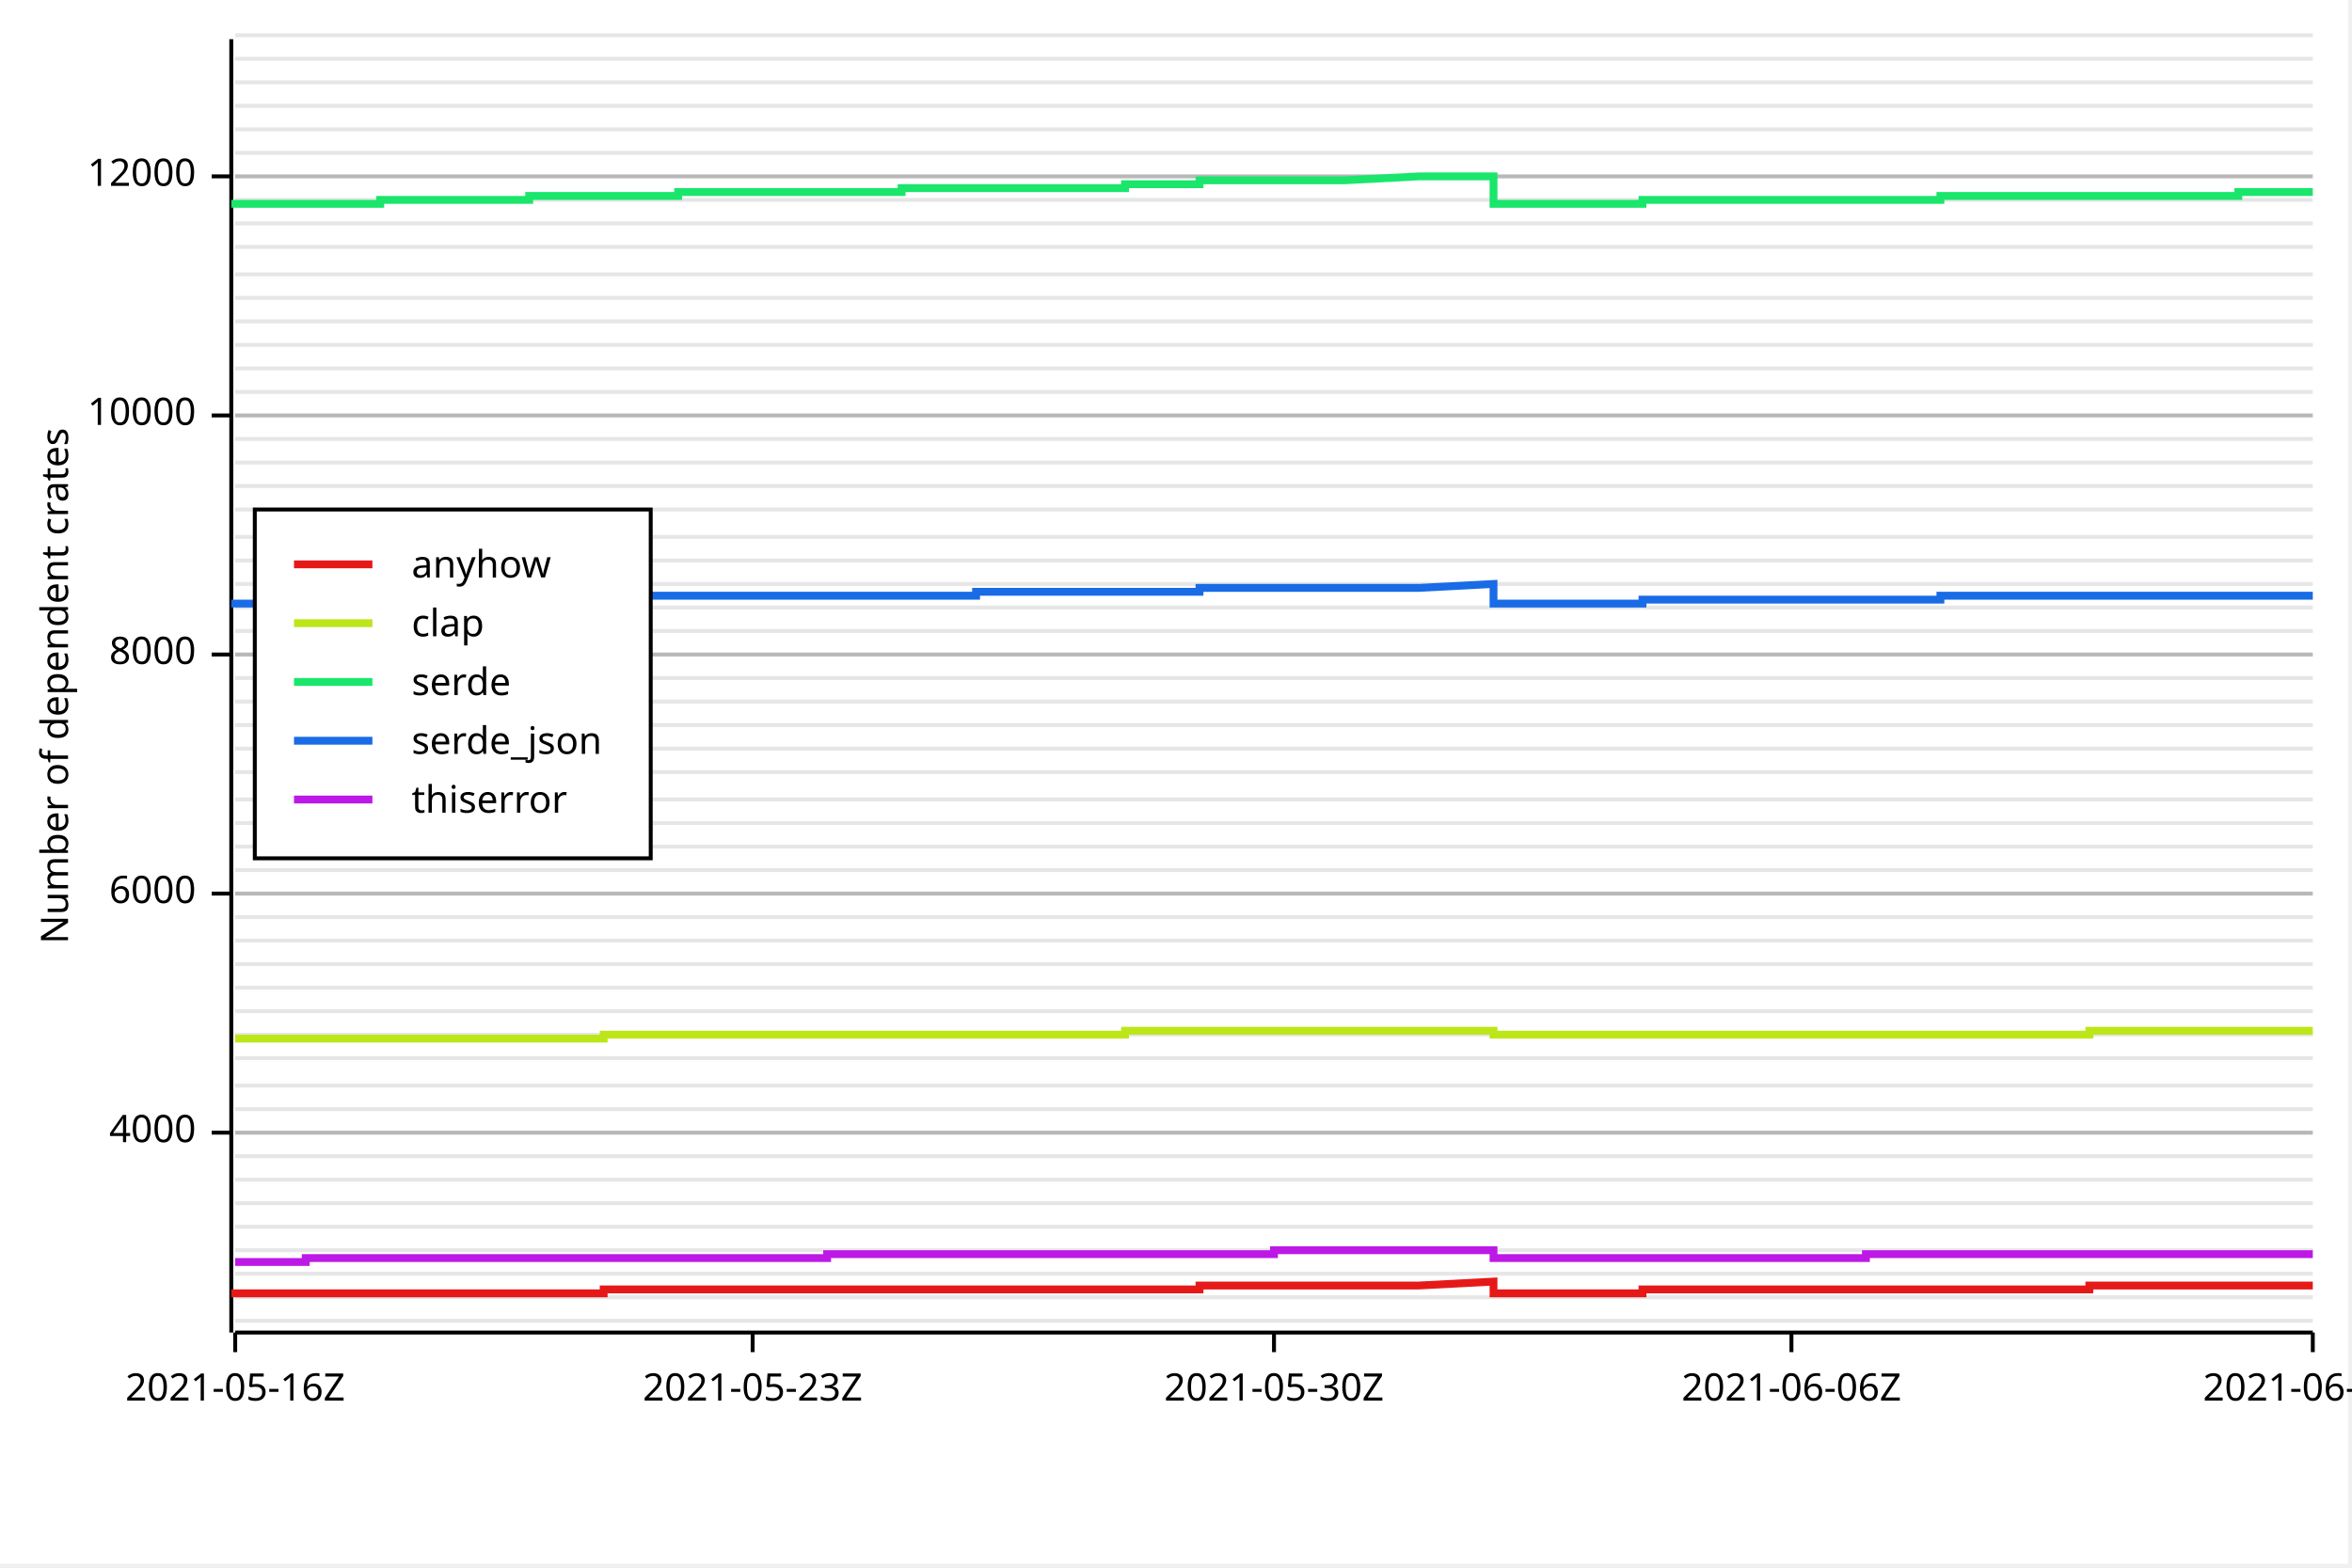
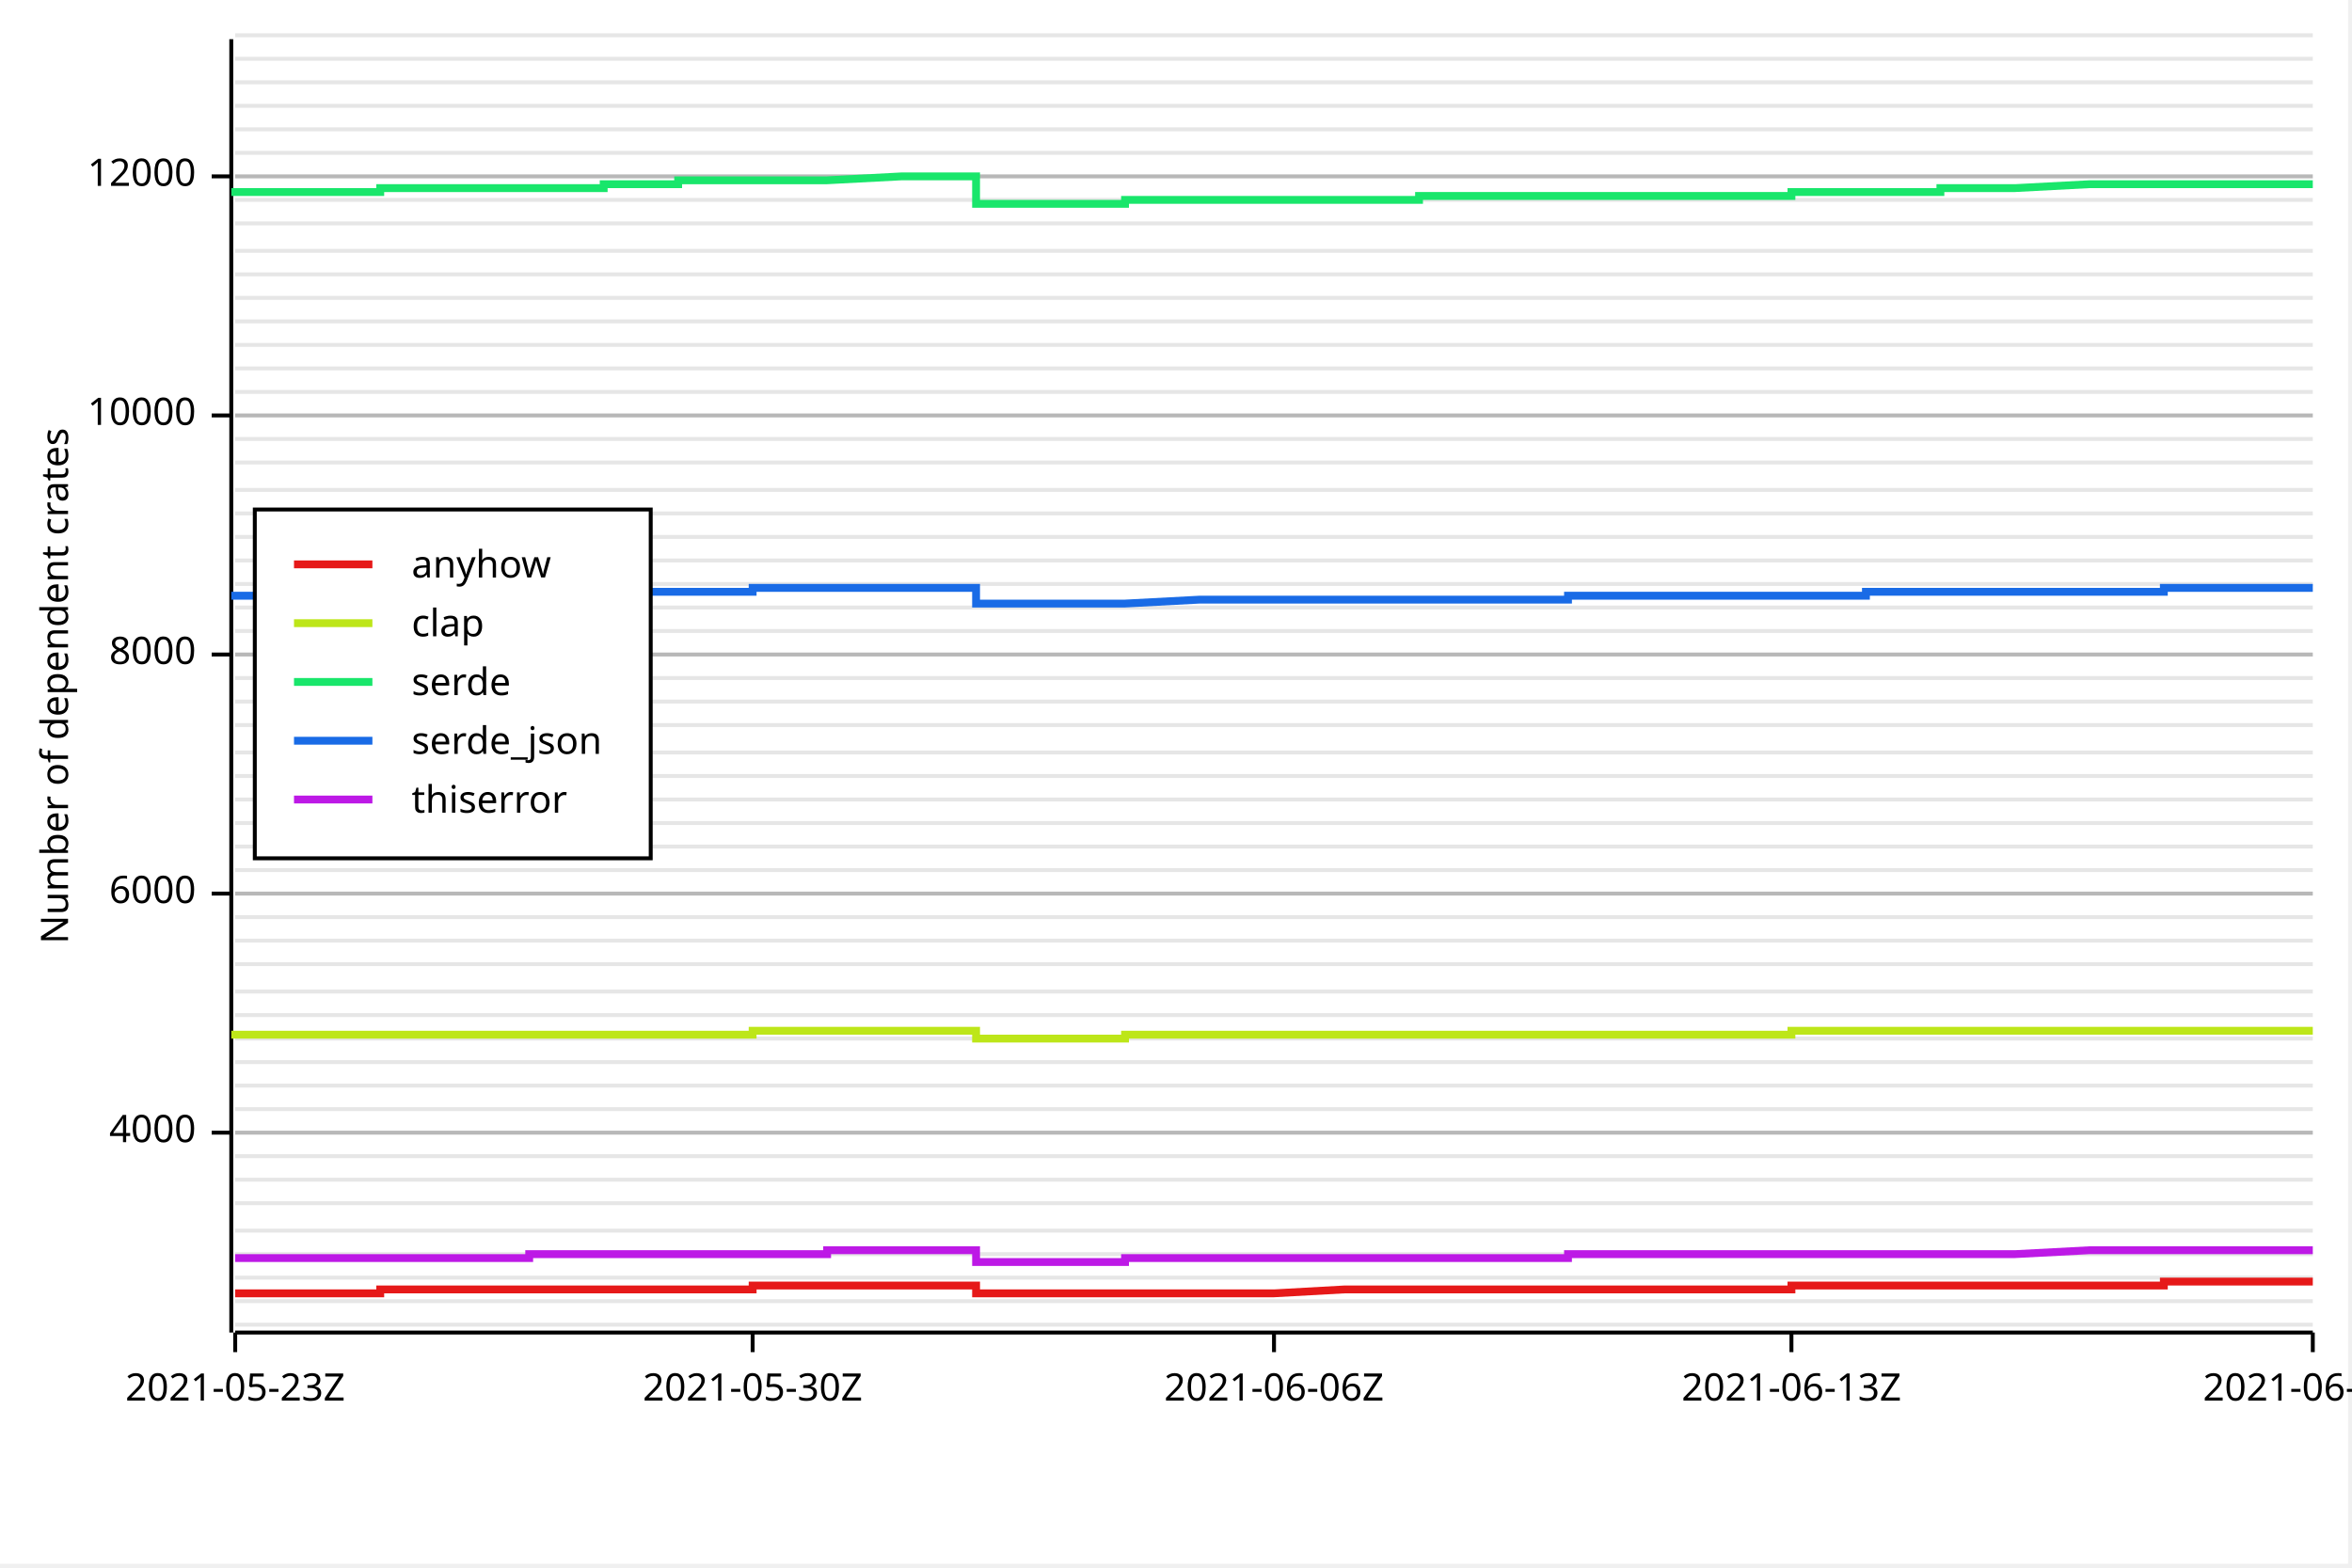
<svg xmlns="http://www.w3.org/2000/svg" width="600" height="400" viewBox="0 0 600 400">
  <rect x="0" y="0" width="599" height="399" opacity="1" fill="#FFFFFF" stroke="none" />
-   <line opacity="0.1" stroke="#000000" stroke-width="1" x1="60" y1="337" x2="590" y2="337" />
-   <line opacity="0.1" stroke="#000000" stroke-width="1" x1="60" y1="331" x2="590" y2="331" />
-   <line opacity="0.1" stroke="#000000" stroke-width="1" x1="60" y1="325" x2="590" y2="325" />
-   <line opacity="0.1" stroke="#000000" stroke-width="1" x1="60" y1="319" x2="590" y2="319" />
-   <line opacity="0.1" stroke="#000000" stroke-width="1" x1="60" y1="313" x2="590" y2="313" />
+   <line opacity="0.1" stroke="#000000" stroke-width="1" x1="60" y1="338" x2="590" y2="338" />
+   <line opacity="0.1" stroke="#000000" stroke-width="1" x1="60" y1="332" x2="590" y2="332" />
+   <line opacity="0.1" stroke="#000000" stroke-width="1" x1="60" y1="326" x2="590" y2="326" />
+   <line opacity="0.1" stroke="#000000" stroke-width="1" x1="60" y1="320" x2="590" y2="320" />
+   <line opacity="0.1" stroke="#000000" stroke-width="1" x1="60" y1="314" x2="590" y2="314" />
  <line opacity="0.1" stroke="#000000" stroke-width="1" x1="60" y1="307" x2="590" y2="307" />
  <line opacity="0.1" stroke="#000000" stroke-width="1" x1="60" y1="301" x2="590" y2="301" />
  <line opacity="0.1" stroke="#000000" stroke-width="1" x1="60" y1="295" x2="590" y2="295" />
  <line opacity="0.1" stroke="#000000" stroke-width="1" x1="60" y1="289" x2="590" y2="289" />
  <line opacity="0.1" stroke="#000000" stroke-width="1" x1="60" y1="283" x2="590" y2="283" />
  <line opacity="0.1" stroke="#000000" stroke-width="1" x1="60" y1="277" x2="590" y2="277" />
-   <line opacity="0.1" stroke="#000000" stroke-width="1" x1="60" y1="270" x2="590" y2="270" />
-   <line opacity="0.1" stroke="#000000" stroke-width="1" x1="60" y1="264" x2="590" y2="264" />
-   <line opacity="0.1" stroke="#000000" stroke-width="1" x1="60" y1="258" x2="590" y2="258" />
-   <line opacity="0.1" stroke="#000000" stroke-width="1" x1="60" y1="252" x2="590" y2="252" />
+   <line opacity="0.1" stroke="#000000" stroke-width="1" x1="60" y1="271" x2="590" y2="271" />
+   <line opacity="0.1" stroke="#000000" stroke-width="1" x1="60" y1="265" x2="590" y2="265" />
+   <line opacity="0.1" stroke="#000000" stroke-width="1" x1="60" y1="259" x2="590" y2="259" />
+   <line opacity="0.1" stroke="#000000" stroke-width="1" x1="60" y1="253" x2="590" y2="253" />
  <line opacity="0.1" stroke="#000000" stroke-width="1" x1="60" y1="246" x2="590" y2="246" />
  <line opacity="0.1" stroke="#000000" stroke-width="1" x1="60" y1="240" x2="590" y2="240" />
  <line opacity="0.1" stroke="#000000" stroke-width="1" x1="60" y1="234" x2="590" y2="234" />
  <line opacity="0.1" stroke="#000000" stroke-width="1" x1="60" y1="228" x2="590" y2="228" />
  <line opacity="0.1" stroke="#000000" stroke-width="1" x1="60" y1="222" x2="590" y2="222" />
  <line opacity="0.1" stroke="#000000" stroke-width="1" x1="60" y1="216" x2="590" y2="216" />
  <line opacity="0.1" stroke="#000000" stroke-width="1" x1="60" y1="210" x2="590" y2="210" />
  <line opacity="0.1" stroke="#000000" stroke-width="1" x1="60" y1="204" x2="590" y2="204" />
-   <line opacity="0.1" stroke="#000000" stroke-width="1" x1="60" y1="197" x2="590" y2="197" />
-   <line opacity="0.1" stroke="#000000" stroke-width="1" x1="60" y1="191" x2="590" y2="191" />
+   <line opacity="0.1" stroke="#000000" stroke-width="1" x1="60" y1="198" x2="590" y2="198" />
+   <line opacity="0.1" stroke="#000000" stroke-width="1" x1="60" y1="192" x2="590" y2="192" />
  <line opacity="0.1" stroke="#000000" stroke-width="1" x1="60" y1="185" x2="590" y2="185" />
  <line opacity="0.1" stroke="#000000" stroke-width="1" x1="60" y1="179" x2="590" y2="179" />
  <line opacity="0.1" stroke="#000000" stroke-width="1" x1="60" y1="173" x2="590" y2="173" />
  <line opacity="0.1" stroke="#000000" stroke-width="1" x1="60" y1="167" x2="590" y2="167" />
  <line opacity="0.1" stroke="#000000" stroke-width="1" x1="60" y1="161" x2="590" y2="161" />
  <line opacity="0.1" stroke="#000000" stroke-width="1" x1="60" y1="155" x2="590" y2="155" />
  <line opacity="0.1" stroke="#000000" stroke-width="1" x1="60" y1="149" x2="590" y2="149" />
  <line opacity="0.1" stroke="#000000" stroke-width="1" x1="60" y1="143" x2="590" y2="143" />
  <line opacity="0.1" stroke="#000000" stroke-width="1" x1="60" y1="137" x2="590" y2="137" />
-   <line opacity="0.1" stroke="#000000" stroke-width="1" x1="60" y1="130" x2="590" y2="130" />
-   <line opacity="0.1" stroke="#000000" stroke-width="1" x1="60" y1="124" x2="590" y2="124" />
+   <line opacity="0.1" stroke="#000000" stroke-width="1" x1="60" y1="131" x2="590" y2="131" />
+   <line opacity="0.1" stroke="#000000" stroke-width="1" x1="60" y1="125" x2="590" y2="125" />
  <line opacity="0.1" stroke="#000000" stroke-width="1" x1="60" y1="118" x2="590" y2="118" />
  <line opacity="0.1" stroke="#000000" stroke-width="1" x1="60" y1="112" x2="590" y2="112" />
  <line opacity="0.1" stroke="#000000" stroke-width="1" x1="60" y1="106" x2="590" y2="106" />
  <line opacity="0.1" stroke="#000000" stroke-width="1" x1="60" y1="100" x2="590" y2="100" />
  <line opacity="0.1" stroke="#000000" stroke-width="1" x1="60" y1="94" x2="590" y2="94" />
  <line opacity="0.1" stroke="#000000" stroke-width="1" x1="60" y1="88" x2="590" y2="88" />
  <line opacity="0.1" stroke="#000000" stroke-width="1" x1="60" y1="82" x2="590" y2="82" />
  <line opacity="0.1" stroke="#000000" stroke-width="1" x1="60" y1="76" x2="590" y2="76" />
  <line opacity="0.1" stroke="#000000" stroke-width="1" x1="60" y1="70" x2="590" y2="70" />
-   <line opacity="0.1" stroke="#000000" stroke-width="1" x1="60" y1="63" x2="590" y2="63" />
+   <line opacity="0.1" stroke="#000000" stroke-width="1" x1="60" y1="64" x2="590" y2="64" />
  <line opacity="0.1" stroke="#000000" stroke-width="1" x1="60" y1="57" x2="590" y2="57" />
  <line opacity="0.1" stroke="#000000" stroke-width="1" x1="60" y1="51" x2="590" y2="51" />
  <line opacity="0.1" stroke="#000000" stroke-width="1" x1="60" y1="45" x2="590" y2="45" />
  <line opacity="0.1" stroke="#000000" stroke-width="1" x1="60" y1="39" x2="590" y2="39" />
  <line opacity="0.1" stroke="#000000" stroke-width="1" x1="60" y1="33" x2="590" y2="33" />
  <line opacity="0.1" stroke="#000000" stroke-width="1" x1="60" y1="27" x2="590" y2="27" />
  <line opacity="0.1" stroke="#000000" stroke-width="1" x1="60" y1="21" x2="590" y2="21" />
  <line opacity="0.1" stroke="#000000" stroke-width="1" x1="60" y1="15" x2="590" y2="15" />
  <line opacity="0.1" stroke="#000000" stroke-width="1" x1="60" y1="9" x2="590" y2="9" />
  <text x="10" y="175" dy="0.76em" text-anchor="middle" font-family="sans-serif" font-size="9.677" opacity="1" fill="#000000" transform="rotate(270, 10, 175)">
Number of dependent crates
</text>
  <line opacity="0.2" stroke="#000000" stroke-width="1" x1="60" y1="289" x2="590" y2="289" />
  <line opacity="0.2" stroke="#000000" stroke-width="1" x1="60" y1="228" x2="590" y2="228" />
  <line opacity="0.2" stroke="#000000" stroke-width="1" x1="60" y1="167" x2="590" y2="167" />
  <line opacity="0.2" stroke="#000000" stroke-width="1" x1="60" y1="106" x2="590" y2="106" />
  <line opacity="0.2" stroke="#000000" stroke-width="1" x1="60" y1="45" x2="590" y2="45" />
  <polyline fill="none" opacity="1" stroke="#000000" stroke-width="1" points="59,10 59,340 " />
  <text x="50" y="289" dy="0.5ex" text-anchor="end" font-family="sans-serif" font-size="9.677" opacity="1" fill="#000000">
4000
</text>
  <polyline fill="none" opacity="1" stroke="#000000" stroke-width="1" points="54,289 59,289 " />
  <text x="50" y="228" dy="0.5ex" text-anchor="end" font-family="sans-serif" font-size="9.677" opacity="1" fill="#000000">
6000
</text>
  <polyline fill="none" opacity="1" stroke="#000000" stroke-width="1" points="54,228 59,228 " />
  <text x="50" y="167" dy="0.5ex" text-anchor="end" font-family="sans-serif" font-size="9.677" opacity="1" fill="#000000">
8000
</text>
  <polyline fill="none" opacity="1" stroke="#000000" stroke-width="1" points="54,167 59,167 " />
  <text x="50" y="106" dy="0.5ex" text-anchor="end" font-family="sans-serif" font-size="9.677" opacity="1" fill="#000000">
10000
</text>
  <polyline fill="none" opacity="1" stroke="#000000" stroke-width="1" points="54,106 59,106 " />
  <text x="50" y="45" dy="0.5ex" text-anchor="end" font-family="sans-serif" font-size="9.677" opacity="1" fill="#000000">
12000
</text>
  <polyline fill="none" opacity="1" stroke="#000000" stroke-width="1" points="54,45 59,45 " />
  <polyline fill="none" opacity="1" stroke="#000000" stroke-width="1" points="60,340 590,340 " />
  <text x="60" y="350" dy="0.76em" text-anchor="middle" font-family="sans-serif" font-size="9.677" opacity="1" fill="#000000">
- 2021-05-16Z
+ 2021-05-23Z
</text>
  <polyline fill="none" opacity="1" stroke="#000000" stroke-width="1" points="60,340 60,345 " />
  <text x="192" y="350" dy="0.76em" text-anchor="middle" font-family="sans-serif" font-size="9.677" opacity="1" fill="#000000">
- 2021-05-23Z
+ 2021-05-30Z
</text>
  <polyline fill="none" opacity="1" stroke="#000000" stroke-width="1" points="192,340 192,345 " />
  <text x="325" y="350" dy="0.76em" text-anchor="middle" font-family="sans-serif" font-size="9.677" opacity="1" fill="#000000">
- 2021-05-30Z
+ 2021-06-06Z
</text>
  <polyline fill="none" opacity="1" stroke="#000000" stroke-width="1" points="325,340 325,345 " />
  <text x="457" y="350" dy="0.76em" text-anchor="middle" font-family="sans-serif" font-size="9.677" opacity="1" fill="#000000">
- 2021-06-06Z
+ 2021-06-13Z
</text>
  <polyline fill="none" opacity="1" stroke="#000000" stroke-width="1" points="457,340 457,345 " />
  <text x="590" y="350" dy="0.76em" text-anchor="middle" font-family="sans-serif" font-size="9.677" opacity="1" fill="#000000">
- 2021-06-13Z
+ 2021-06-20Z
</text>
  <polyline fill="none" opacity="1" stroke="#000000" stroke-width="1" points="590,340 590,345 " />
-   <polyline fill="none" opacity="1" stroke="#E61919" stroke-width="2" points="60,331 60,330 78,330 78,330 97,330 97,330 116,330 116,330 135,330 135,330 154,330 154,329 173,329 173,329 192,329 192,329 211,329 211,329 230,329 230,329 249,329 249,329 268,329 268,329 287,329 287,329 306,329 306,328 325,328 325,328 343,328 343,328 362,328 381,327 381,330 400,330 419,330 419,329 438,329 438,329 457,329 457,329 476,329 476,329 495,329 495,329 514,329 514,329 533,329 533,328 552,328 552,328 571,328 571,328 590,328 " />
-   <polyline fill="none" opacity="1" stroke="#BDE619" stroke-width="2" points="60,265 60,265 78,265 78,265 97,265 97,265 116,265 116,265 135,265 135,265 154,265 154,264 173,264 173,264 192,264 192,264 211,264 211,264 230,264 230,264 249,264 249,264 268,264 268,264 287,264 287,263 306,263 306,263 325,263 325,263 343,263 343,263 362,263 381,263 381,264 400,264 419,264 419,264 438,264 438,264 457,264 457,264 476,264 476,264 495,264 495,264 514,264 514,264 533,264 533,263 552,263 552,263 571,263 571,263 590,263 " />
-   <polyline fill="none" opacity="1" stroke="#19E66B" stroke-width="2" points="60,53 60,52 78,52 78,52 97,52 97,51 116,51 116,51 135,51 135,50 154,50 154,50 173,50 173,49 192,49 192,49 211,49 211,49 230,49 230,48 249,48 249,48 268,48 268,48 287,48 287,47 306,47 306,46 325,46 325,46 343,46 343,46 362,45 381,45 381,52 400,52 419,52 419,51 438,51 438,51 457,51 457,51 476,51 476,51 495,51 495,50 514,50 514,50 533,50 533,50 552,50 552,50 571,50 571,49 590,49 " />
-   <polyline fill="none" opacity="1" stroke="#196BE6" stroke-width="2" points="60,155 60,154 78,154 78,154 97,154 97,153 116,153 116,153 135,153 135,153 154,153 154,152 173,152 173,152 192,152 192,152 211,152 211,152 230,152 230,152 249,152 249,151 268,151 268,151 287,151 287,151 306,151 306,150 325,150 325,150 343,150 343,150 362,150 381,149 381,154 400,154 419,154 419,153 438,153 438,153 457,153 457,153 476,153 476,153 495,153 495,152 514,152 514,152 533,152 533,152 552,152 552,152 571,152 571,152 590,152 " />
-   <polyline fill="none" opacity="1" stroke="#BD19E6" stroke-width="2" points="60,322 60,322 78,322 78,321 97,321 97,321 116,321 116,321 135,321 135,321 154,321 154,321 173,321 173,321 192,321 192,321 211,321 211,320 230,320 230,320 249,320 249,320 268,320 268,320 287,320 287,320 306,320 306,320 325,320 325,319 343,319 343,319 362,319 381,319 381,321 400,321 419,321 419,321 438,321 438,321 457,321 457,321 476,321 476,320 495,320 495,320 514,320 514,320 533,320 533,320 552,320 552,320 571,320 571,320 590,320 " />
+   <polyline fill="none" opacity="1" stroke="#E61919" stroke-width="2" points="60,330 60,330 78,330 78,330 97,330 97,329 116,329 116,329 135,329 135,329 154,329 154,329 173,329 173,329 192,329 192,328 211,328 211,328 230,328 249,328 249,330 268,330 287,330 287,330 306,330 306,330 325,330 325,330 343,329 343,329 362,329 362,329 381,329 381,329 400,329 400,329 419,329 419,329 438,329 438,329 457,329 457,328 476,328 476,328 495,328 495,328 514,328 514,328 533,328 552,328 552,327 571,327 571,327 590,327 " />
+   <polyline fill="none" opacity="1" stroke="#BDE619" stroke-width="2" points="60,265 60,264 78,264 78,264 97,264 97,264 116,264 116,264 135,264 135,264 154,264 154,264 173,264 173,264 192,264 192,263 211,263 211,263 230,263 249,263 249,265 268,265 287,265 287,264 306,264 306,264 325,264 325,264 343,264 343,264 362,264 362,264 381,264 381,264 400,264 400,264 419,264 419,264 438,264 438,264 457,264 457,263 476,263 476,263 495,263 495,263 514,263 514,263 533,263 552,263 552,263 571,263 571,263 590,263 " />
+   <polyline fill="none" opacity="1" stroke="#19E66B" stroke-width="2" points="60,50 60,49 78,49 78,49 97,49 97,48 116,48 116,48 135,48 135,48 154,48 154,47 173,47 173,46 192,46 192,46 211,46 211,46 230,45 249,45 249,52 268,52 287,52 287,51 306,51 306,51 325,51 325,51 343,51 343,51 362,51 362,50 381,50 381,50 400,50 400,50 419,50 419,50 438,50 438,50 457,50 457,49 476,49 476,49 495,49 495,48 514,48 514,48 533,47 552,47 552,47 571,47 571,47 590,47 " />
+   <polyline fill="none" opacity="1" stroke="#196BE6" stroke-width="2" points="60,153 60,152 78,152 78,152 97,152 97,152 116,152 116,152 135,152 135,151 154,151 154,151 173,151 173,151 192,151 192,150 211,150 211,150 230,150 249,150 249,154 268,154 287,154 287,154 306,153 306,153 325,153 325,153 343,153 343,153 362,153 362,153 381,153 381,153 400,153 400,152 419,152 419,152 438,152 438,152 457,152 457,152 476,152 476,151 495,151 495,151 514,151 514,151 533,151 552,151 552,150 571,150 571,150 590,150 " />
+   <polyline fill="none" opacity="1" stroke="#BD19E6" stroke-width="2" points="60,321 60,321 78,321 78,321 97,321 97,321 116,321 116,321 135,321 135,320 154,320 154,320 173,320 173,320 192,320 192,320 211,320 211,319 230,319 249,319 249,322 268,322 287,322 287,321 306,321 306,321 325,321 325,321 343,321 343,321 362,321 362,321 381,321 381,321 400,321 400,320 419,320 419,320 438,320 438,320 457,320 457,320 476,320 476,320 495,320 495,320 514,320 514,320 533,319 552,319 552,319 571,319 571,319 590,319 " />
  <rect x="65" y="130" width="101" height="89" opacity="1" fill="#FFFFFF" stroke="none" />
  <rect x="65" y="130" width="101" height="89" opacity="1" fill="none" stroke="#000000" />
  <text x="105" y="140" dy="0.76em" text-anchor="start" font-family="sans-serif" font-size="9.677" opacity="1" fill="#000000">
anyhow
</text>
  <text x="105" y="155" dy="0.76em" text-anchor="start" font-family="sans-serif" font-size="9.677" opacity="1" fill="#000000">
clap
</text>
  <text x="105" y="170" dy="0.76em" text-anchor="start" font-family="sans-serif" font-size="9.677" opacity="1" fill="#000000">
serde
</text>
  <text x="105" y="185" dy="0.76em" text-anchor="start" font-family="sans-serif" font-size="9.677" opacity="1" fill="#000000">
serde_json
</text>
  <text x="105" y="200" dy="0.76em" text-anchor="start" font-family="sans-serif" font-size="9.677" opacity="1" fill="#000000">
thiserror
</text>
  <polyline fill="none" opacity="1" stroke="#E61919" stroke-width="2" points="75,144 95,144 " />
  <polyline fill="none" opacity="1" stroke="#BDE619" stroke-width="2" points="75,159 95,159 " />
  <polyline fill="none" opacity="1" stroke="#19E66B" stroke-width="2" points="75,174 95,174 " />
  <polyline fill="none" opacity="1" stroke="#196BE6" stroke-width="2" points="75,189 95,189 " />
  <polyline fill="none" opacity="1" stroke="#BD19E6" stroke-width="2" points="75,204 95,204 " />
</svg>
